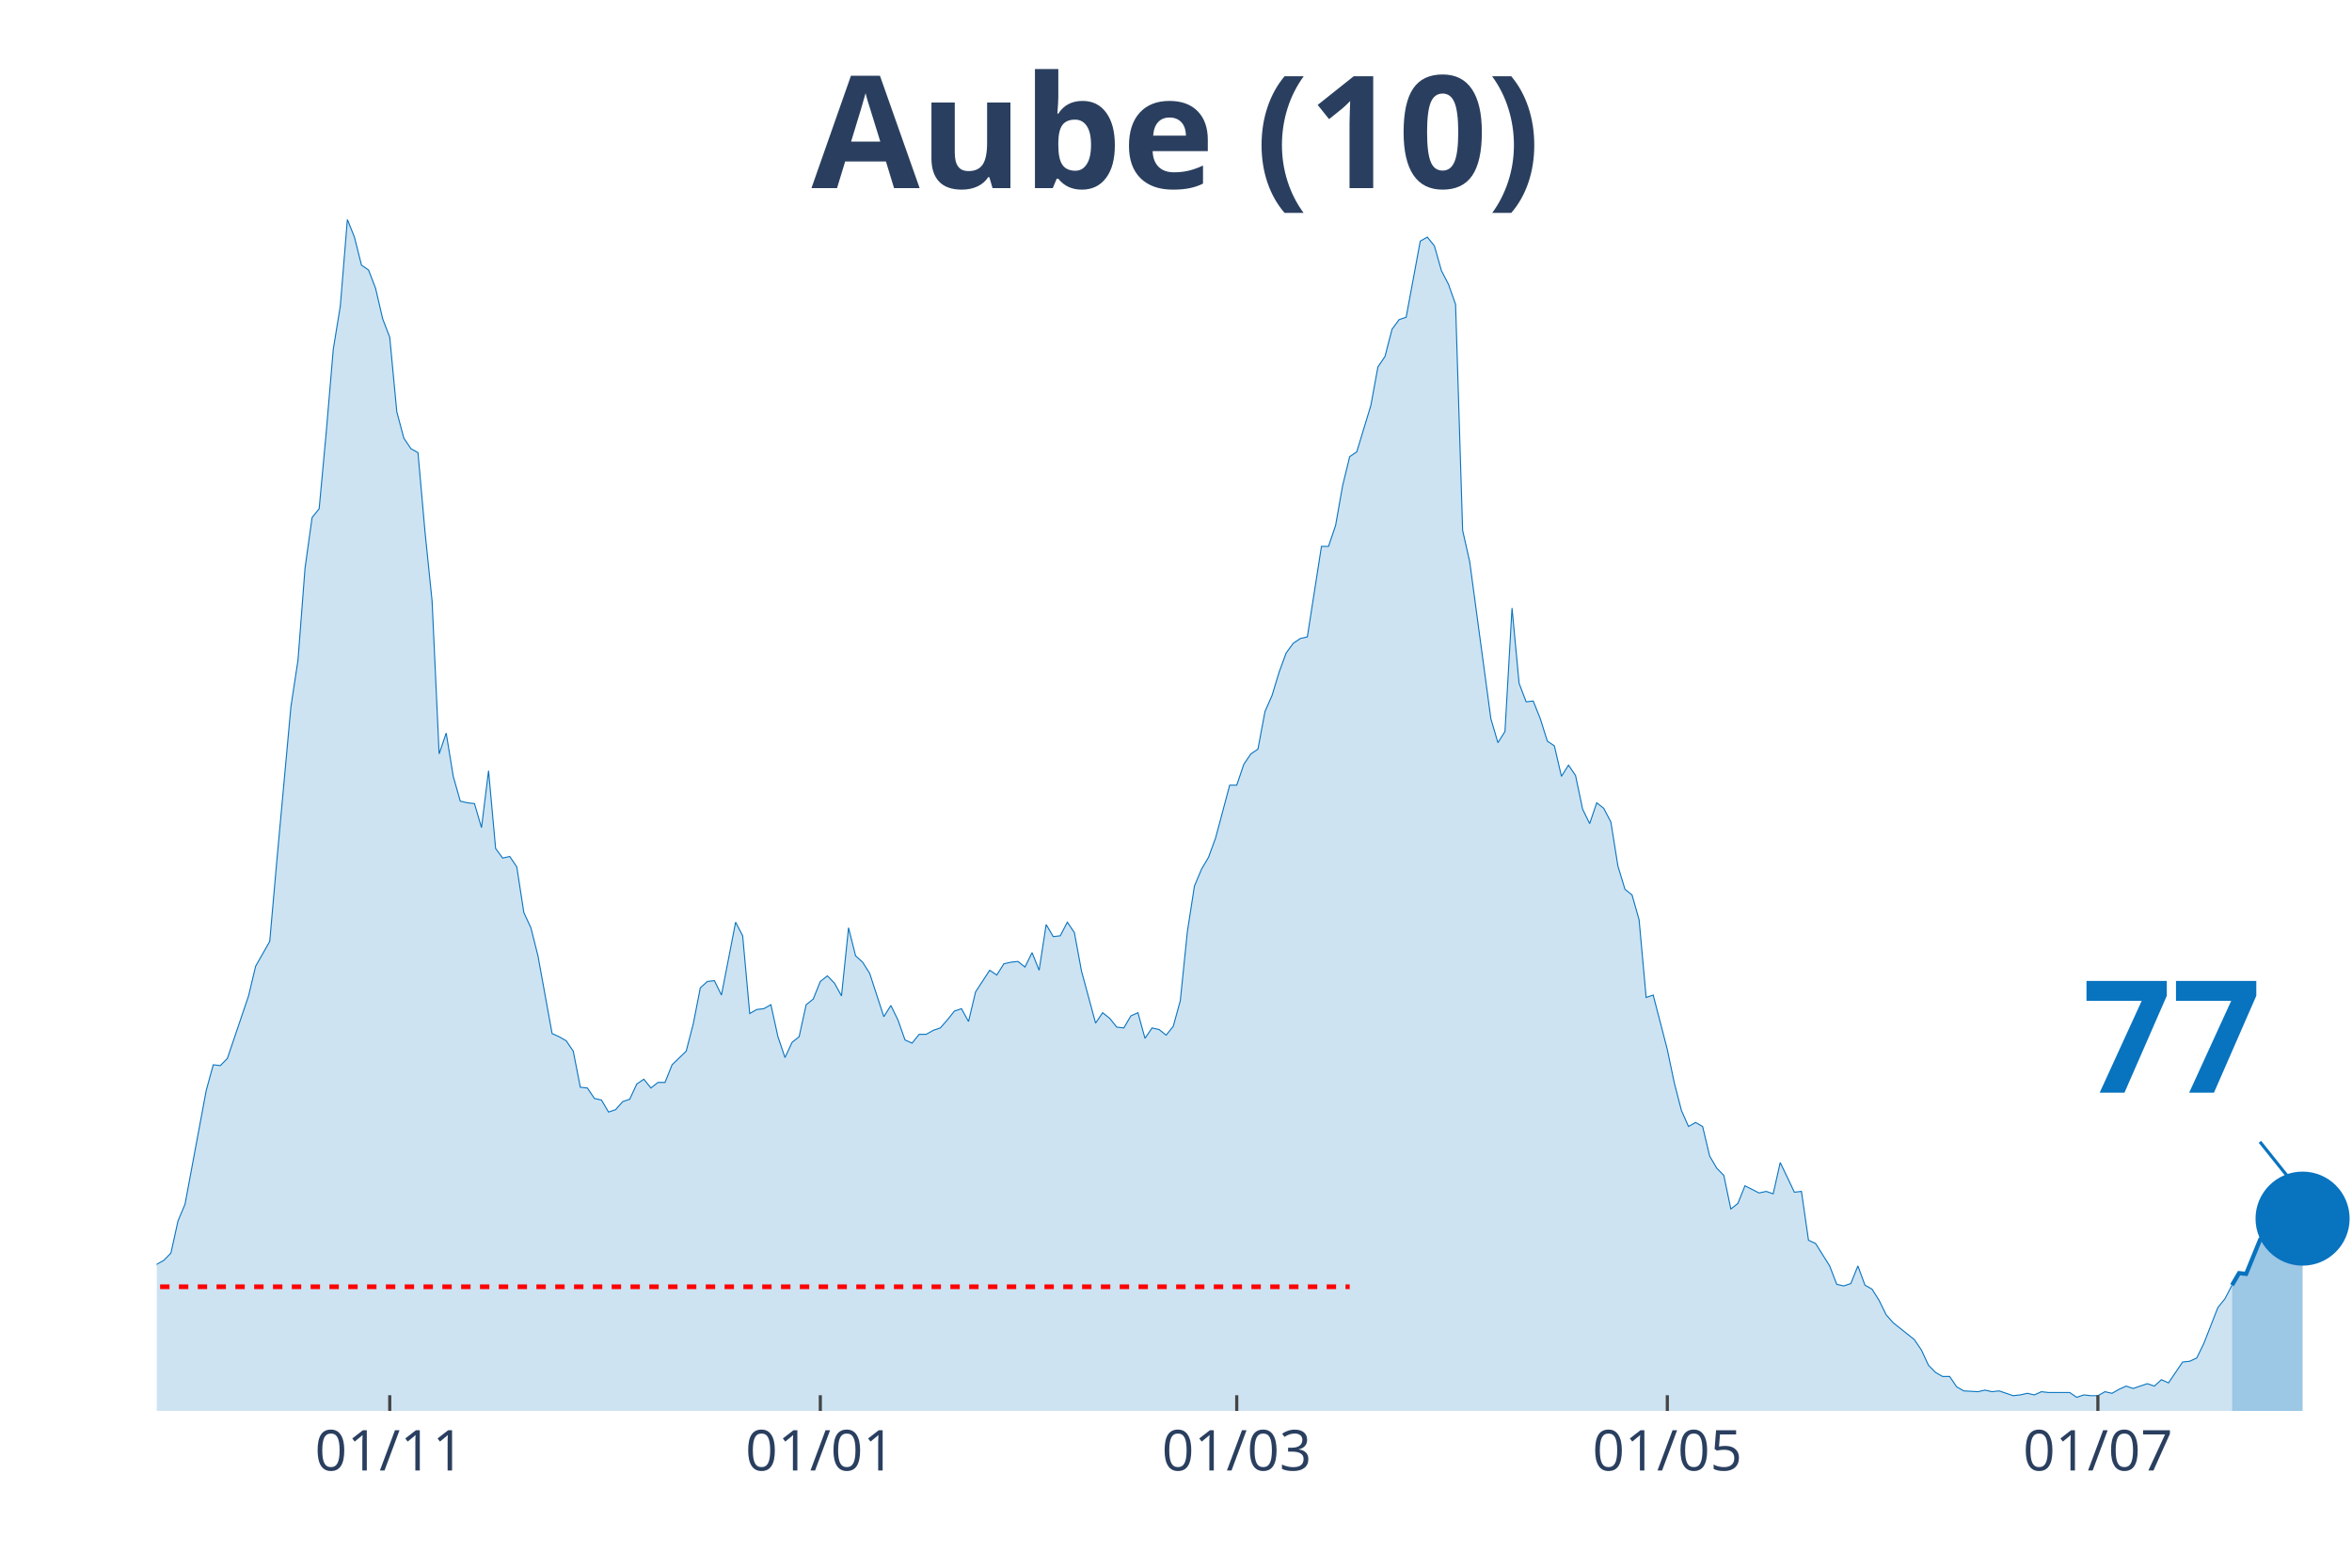
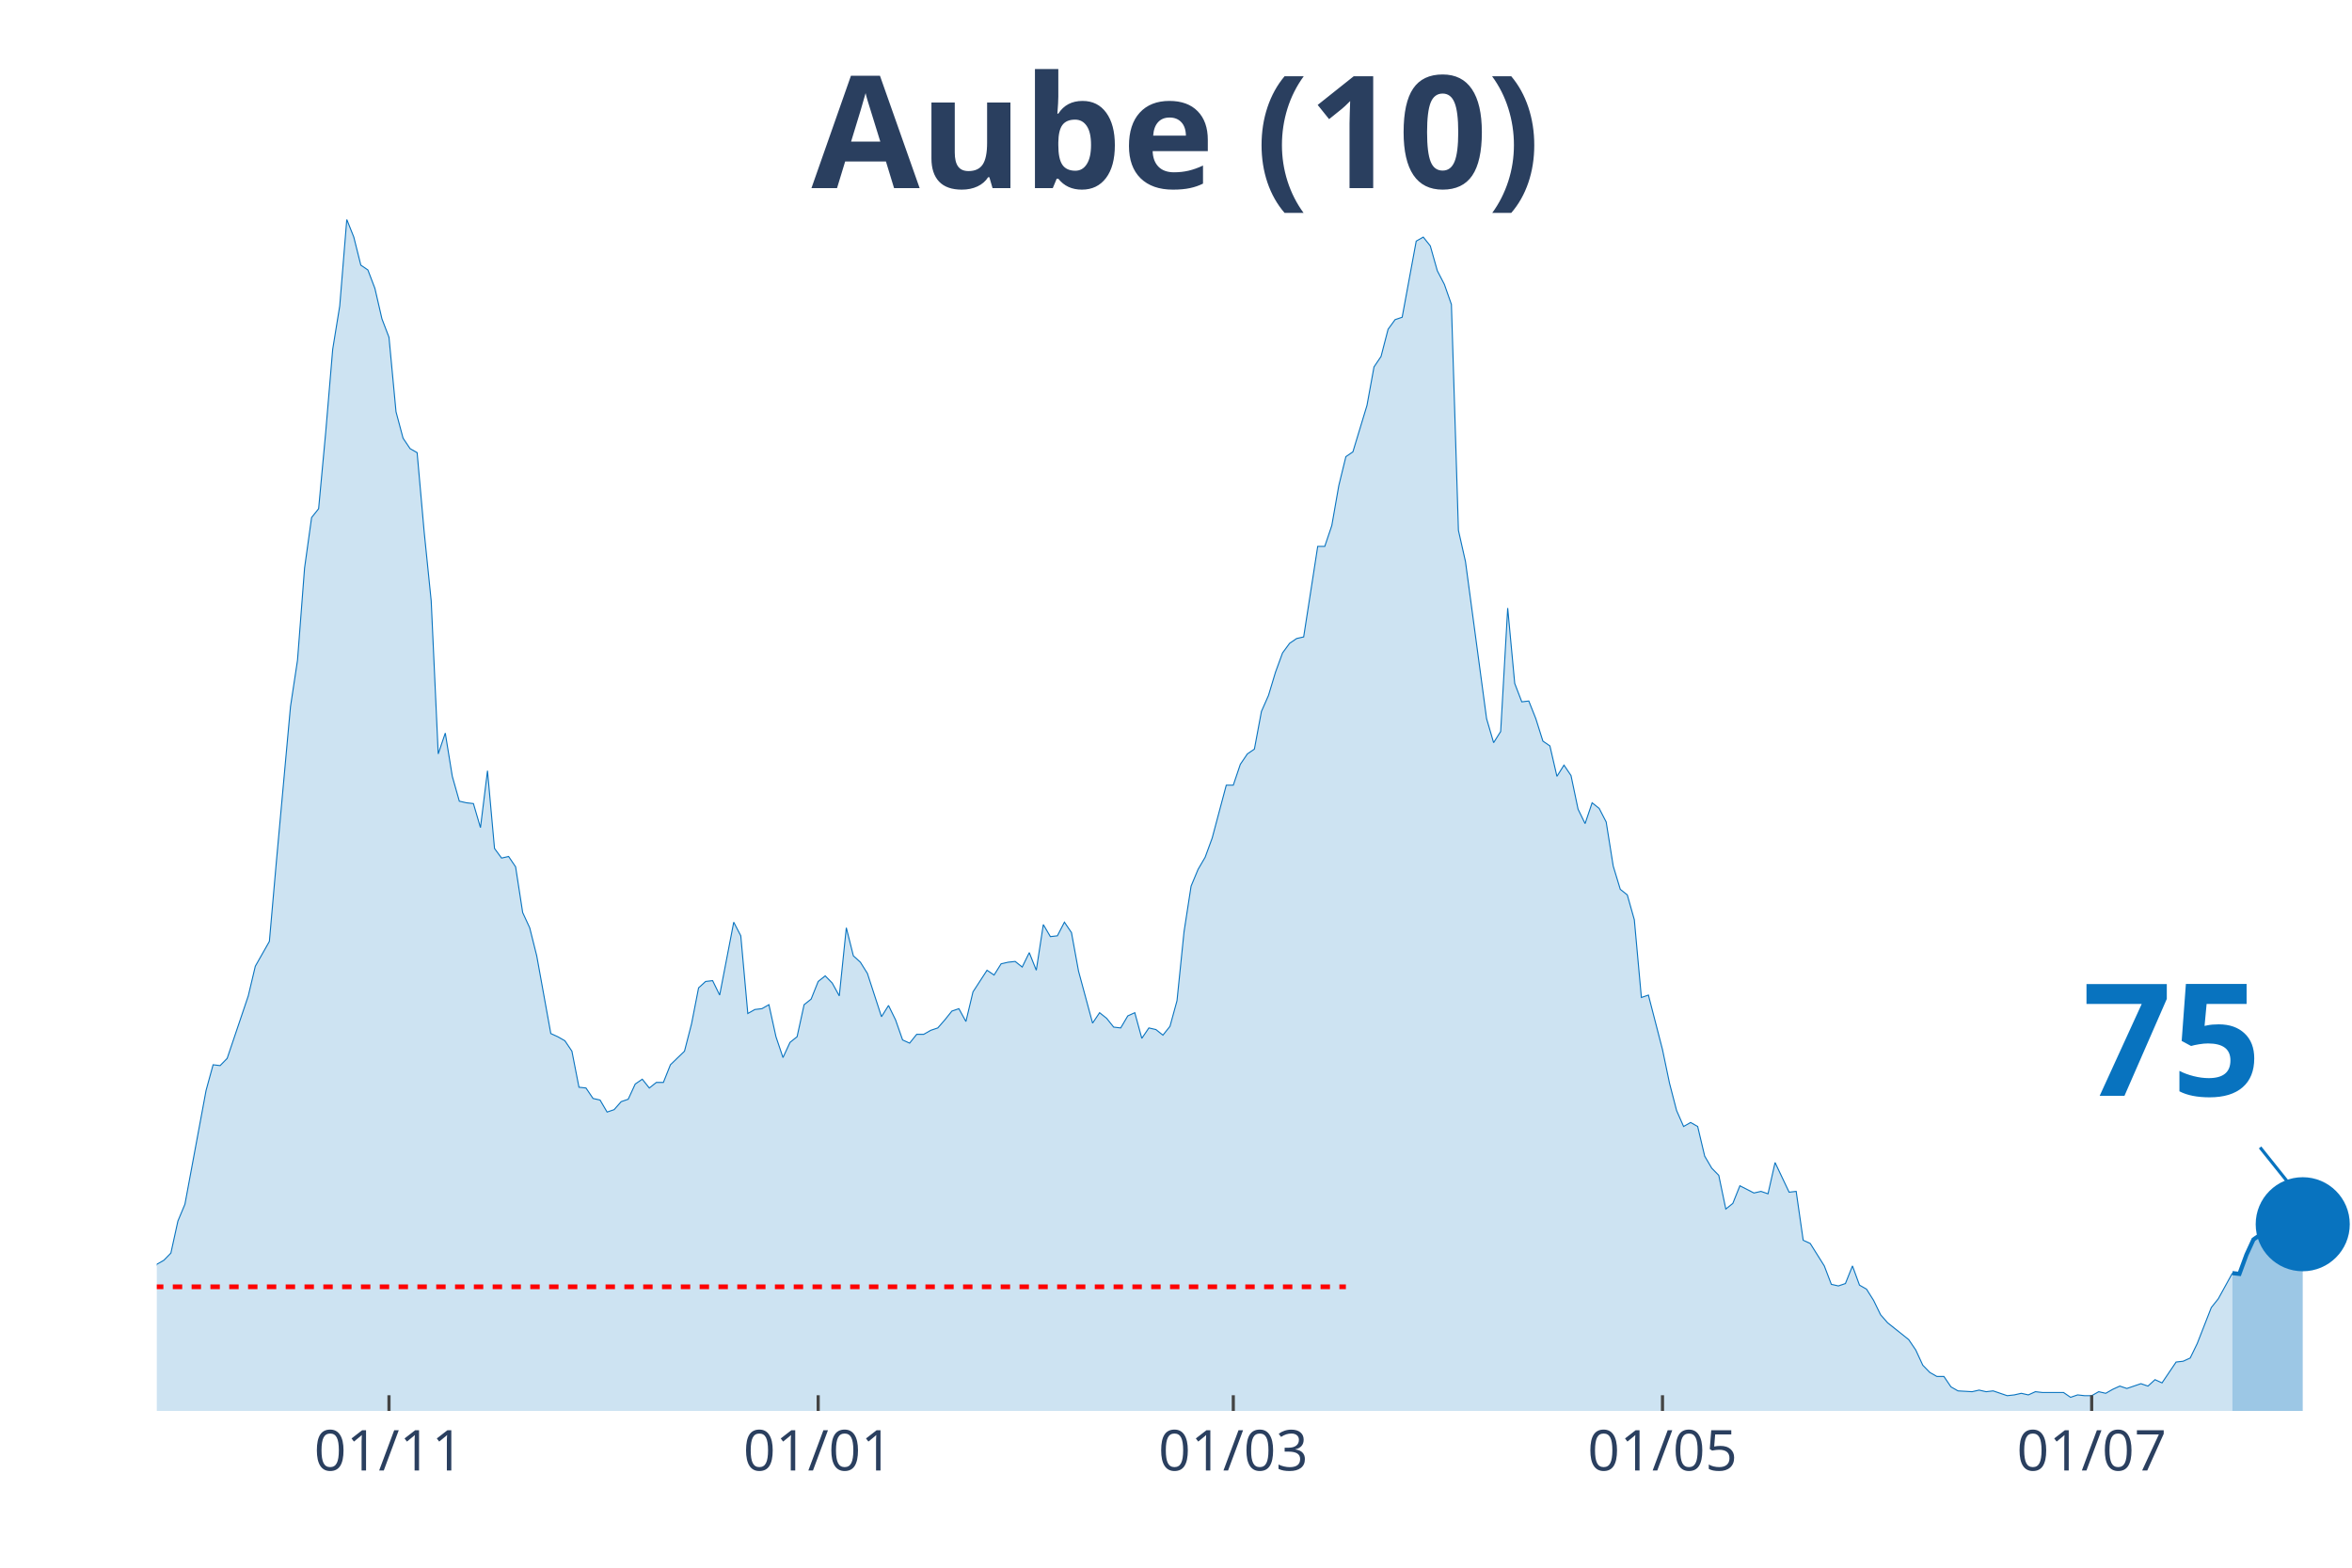
<svg xmlns="http://www.w3.org/2000/svg" class="main-svg" width="1125" height="750" style="" viewBox="0 0 750 500">
  <rect x="0" y="0" width="750" height="500" style="fill: rgb(0, 0, 0); fill-opacity: 0;" />
-   <defs id="defs-912569">
+   <defs id="defs-f64ba1">
    <g class="clips">
-       <clipPath id="clip912569xyplot" class="plotclip">
+       <clipPath id="clipf64ba1xyplot" class="plotclip">
        <rect width="700" height="380" />
      </clipPath>
-       <clipPath class="axesclip" id="clip912569x">
+       <clipPath class="axesclip" id="clipf64ba1x">
        <rect x="50" y="0" width="700" height="500" />
      </clipPath>
-       <clipPath class="axesclip" id="clip912569y">
+       <clipPath class="axesclip" id="clipf64ba1y">
        <rect x="0" y="70" width="750" height="380" />
      </clipPath>
-       <clipPath class="axesclip" id="clip912569xy">
+       <clipPath class="axesclip" id="clipf64ba1xy">
        <rect x="50" y="70" width="700" height="380" />
      </clipPath>
    </g>
    <g class="gradients" />
  </defs>
  <g class="bglayer">
    <rect class="bg" x="50" y="70" width="700" height="380" style="fill: rgb(0, 0, 0); fill-opacity: 0; stroke-width: 0;" />
  </g>
  <g class="layer-below">
    <g class="imagelayer" />
    <g class="shapelayer" />
  </g>
  <g class="cartesianlayer">
    <g class="subplot xy">
      <g class="layer-subplot">
        <g class="shapelayer" />
        <g class="imagelayer" />
      </g>
      <g class="gridlayer">
        <g class="x">
-           <path class="xgrid crisp" transform="translate(124.28,0)" d="M0,70v380" style="stroke: rgb(255, 255, 255); stroke-opacity: 1; stroke-width: 1px;" />
-           <path class="xgrid crisp" transform="translate(261.58,0)" d="M0,70v380" style="stroke: rgb(255, 255, 255); stroke-opacity: 1; stroke-width: 1px;" />
-           <path class="xgrid crisp" transform="translate(394.37,0)" d="M0,70v380" style="stroke: rgb(255, 255, 255); stroke-opacity: 1; stroke-width: 1px;" />
-           <path class="xgrid crisp" transform="translate(531.67,0)" d="M0,70v380" style="stroke: rgb(255, 255, 255); stroke-opacity: 1; stroke-width: 1px;" />
-           <path class="xgrid crisp" transform="translate(668.97,0)" d="M0,70v380" style="stroke: rgb(255, 255, 255); stroke-opacity: 1; stroke-width: 1px;" />
+           <path class="xgrid crisp" transform="translate(124.04,0)" d="M0,70v380" style="stroke: rgb(255, 255, 255); stroke-opacity: 1; stroke-width: 1px;" />
+           <path class="xgrid crisp" transform="translate(260.9,0)" d="M0,70v380" style="stroke: rgb(255, 255, 255); stroke-opacity: 1; stroke-width: 1px;" />
+           <path class="xgrid crisp" transform="translate(393.27,0)" d="M0,70v380" style="stroke: rgb(255, 255, 255); stroke-opacity: 1; stroke-width: 1px;" />
+           <path class="xgrid crisp" transform="translate(530.13,0)" d="M0,70v380" style="stroke: rgb(255, 255, 255); stroke-opacity: 1; stroke-width: 1px;" />
+           <path class="xgrid crisp" transform="translate(666.99,0)" d="M0,70v380" style="stroke: rgb(255, 255, 255); stroke-opacity: 1; stroke-width: 1px;" />
        </g>
        <g class="y" />
      </g>
      <g class="zerolinelayer" />
      <path class="xlines-below" />
      <path class="ylines-below" />
      <g class="overlines-below" />
      <g class="xaxislayer-below" />
      <g class="yaxislayer-below" />
      <g class="overaxes-below" />
-       <g class="plot" transform="translate(50, 70)" clip-path="url('#clip912569xyplot')">
+       <g class="plot" transform="translate(50, 70)" clip-path="url('#clipf64ba1xyplot')">
        <g class="scatterlayer mlayer">
-           <g class="trace scatter trace685e1f" style="stroke-miterlimit: 2;">
+           <g class="trace scatter tracef22922" style="stroke-miterlimit: 2;">
            <g class="fills">
              <g>
-                 <path class="js-fill" d="M661.74,380L-306.11,380L-306.11,376.17L-299.36,375.66L-297.11,375.4L-270.1,377.19L-267.85,378.47L-238.59,378.72L-236.33,378.47L-202.57,379.49L-200.32,379.49L-162.06,377.44L-159.81,378.21L-141.8,377.19L-139.55,376.68L-130.55,375.66L-128.3,373.61L-114.79,373.87L-112.54,373.87L-108.04,370.29L-105.79,370.29L-101.29,362.88L-99.04,359.05L-96.78,358.53L-94.53,360.07L-90.03,359.05L-87.78,362.62L-83.28,363.13L-81.03,363.64L-72.03,359.56L-69.77,359.3L-67.52,359.81L-65.27,358.02L-63.02,357.51L-60.77,360.32L-56.27,362.11L-54.02,358.79L-49.52,351.89L-47.27,351.89L-40.51,345.76L-38.26,344.73L-33.76,348.57L-31.51,348.06L-29.26,343.97L-27.01,344.48L-24.76,343.71L-22.51,344.73L-20.26,343.2L-18.01,340.39L-15.76,340.9L-13.5,342.95L-11.25,343.97L-9,342.18L-6.75,340.65L-4.5,340.65L-2.25,340.39L0,333.23L2.25,331.96L4.5,329.66L6.75,319.44L9,314.07L15.76,277.78L18.01,269.6L20.26,269.86L22.51,267.56L29.26,247.63L31.51,238.17L36.01,230.25L38.26,204.69L42.77,155.37L45.02,140.55L47.27,111.16L49.52,95.06L51.77,92.25L54.02,67.98L56.27,41.4L58.52,27.6L60.77,0L63.02,5.62L65.27,14.57L67.52,16.1L69.77,21.98L72.03,31.69L74.28,37.57L76.53,61.33L78.78,69.76L81.03,73.09L83.28,74.36L85.53,99.66L87.78,121.64L90.03,170.45L92.28,163.81L94.53,177.61L96.78,185.53L99.04,186.04L101.29,186.29L103.54,193.96L105.79,175.82L108.04,200.61L110.29,203.67L112.54,203.16L114.79,206.48L117.04,221.05L119.29,225.9L121.54,234.85L126.05,259.64L128.3,260.66L130.55,261.94L132.8,265.26L135.05,276.76L137.3,277.01L139.55,280.34L141.8,280.85L144.05,284.68L146.3,283.91L148.55,281.36L150.8,280.59L153.05,275.74L155.31,274.2L157.56,277.01L159.81,275.23L162.06,275.23L164.31,269.6L168.81,265.26L171.06,256.57L173.31,245.07L175.56,243.03L177.81,242.77L180.06,247.37L184.57,224.12L186.82,228.46L189.07,253.25L191.32,251.97L193.57,251.71L195.82,250.44L198.07,260.66L200.32,267.3L202.57,262.45L204.82,260.66L207.07,250.44L209.32,248.65L211.58,243.03L213.83,241.24L216.08,243.54L218.33,247.63L220.58,225.9L222.83,234.85L225.08,236.89L227.33,240.47L231.83,254.27L234.08,250.69L236.33,255.29L238.59,261.68L240.84,262.7L243.09,259.89L245.34,259.89L247.59,258.61L249.84,257.85L252.09,255.29L254.34,252.48L256.59,251.71L258.84,255.8L261.09,246.35L265.59,239.45L267.85,240.98L270.1,237.4L272.35,236.89L274.6,236.64L276.85,238.43L279.1,233.83L281.35,239.45L283.6,224.88L285.85,228.72L288.1,228.46L290.35,224.12L292.6,227.44L294.86,239.7L299.36,256.31L301.61,252.99L303.86,254.78L306.11,257.59L308.36,257.85L310.61,254.01L312.86,252.99L315.11,261.17L317.36,257.85L319.61,258.36L321.86,260.15L324.12,257.34L326.37,249.16L328.62,227.18L330.87,212.62L333.12,207.25L335.37,203.42L337.62,197.28L342.12,180.42L344.37,180.42L346.62,173.77L348.87,170.45L351.13,168.92L353.38,156.91L355.63,151.8L357.88,144.38L360.13,138.25L362.38,135.18L364.63,133.65L366.88,133.14L371.38,104.26L373.63,104.26L375.88,97.62L378.14,84.84L380.39,75.64L382.64,74.11L387.14,59.29L389.39,47.02L391.64,43.7L393.89,35.01L396.14,31.94L398.39,31.18L402.89,6.9L405.14,5.62L407.4,8.43L409.65,16.36L411.9,20.7L414.15,27.09L416.4,99.15L418.65,109.12L425.4,159.21L427.65,166.87L429.9,163.3L432.15,123.94L434.41,147.96L436.66,153.84L438.91,153.58L441.16,159.21L443.41,166.36L445.66,167.9L447.91,177.61L450.16,174.03L452.41,177.35L454.66,188.08L456.91,192.68L459.16,186.04L461.41,187.83L463.67,192.17L465.92,206.23L468.17,213.64L470.42,215.43L472.67,223.35L474.92,248.14L477.17,247.37L481.67,264.75L483.92,275.48L486.17,284.17L488.42,289.28L490.68,288L492.93,289.28L495.18,298.74L497.43,302.57L499.68,304.87L501.93,315.6L504.18,313.81L506.43,308.19L510.93,310.49L513.18,309.98L515.43,310.75L517.68,300.78L522.19,310.24L524.44,309.98L526.69,325.57L528.94,326.59L533.44,333.75L535.69,339.62L537.94,340.13L540.19,339.37L542.44,333.75L544.69,339.88L546.95,341.16L549.2,344.73L551.45,349.33L553.7,351.89L560.45,357.26L562.7,360.58L564.95,365.43L567.2,367.73L569.45,369.01L571.7,369.01L573.95,372.33L576.21,373.61L580.71,373.87L582.96,373.36L585.21,373.87L587.46,373.61L591.96,375.14L594.21,374.89L596.46,374.38L598.71,374.89L600.96,373.87L603.22,374.12L609.97,374.12L612.22,375.66L614.47,374.89L616.72,375.14L618.97,375.14L621.22,373.87L623.47,374.38L625.72,373.1L627.97,372.08L630.23,372.84L634.73,371.31L636.98,372.08L639.23,370.03L641.48,371.06L645.98,364.41L648.23,364.16L650.48,363.13L652.73,358.53L657.23,347.03L659.49,344.22L661.74,339.88" style="fill: rgb(8, 115, 191); fill-opacity: 0.2; stroke-width: 0;" />
+                 <path class="js-fill" d="M661.86,380L-305.13,380L-305.13,376.17L-298.4,375.66L-296.15,375.4L-269.23,377.19L-266.99,378.47L-237.82,378.72L-235.58,378.47L-201.92,379.49L-199.68,379.49L-161.54,377.44L-159.29,378.21L-141.35,377.19L-139.1,376.68L-130.13,375.66L-127.88,373.61L-114.42,373.87L-112.18,373.87L-109.94,370.29L-107.69,370.29L-105.45,370.29L-103.21,364.41L-100.96,362.88L-98.72,359.05L-96.47,358.53L-94.23,360.07L-89.74,359.05L-87.5,362.62L-83.01,363.13L-80.77,363.64L-71.79,359.56L-69.55,359.3L-67.31,359.81L-65.06,358.02L-62.82,357.51L-60.58,360.32L-56.09,362.11L-53.85,358.79L-49.36,351.89L-47.12,351.89L-40.38,345.76L-38.14,344.73L-33.65,348.57L-31.41,348.06L-29.17,343.97L-26.92,344.48L-24.68,343.71L-22.44,344.73L-20.19,343.2L-17.95,340.39L-15.71,340.9L-13.46,342.95L-11.22,343.97L-8.97,342.18L-6.73,340.65L-4.49,340.65L-2.24,340.39L0,333.23L2.24,331.96L4.49,329.66L6.73,319.44L8.97,314.07L15.71,277.78L17.95,269.6L20.19,269.86L22.44,267.56L29.17,247.63L31.41,238.17L35.9,230.25L38.14,204.69L42.63,155.37L44.87,140.55L47.12,111.16L49.36,95.06L51.6,92.25L53.85,67.98L56.09,41.4L58.33,27.6L60.58,0L62.82,5.62L65.06,14.57L67.31,16.1L69.55,21.98L71.79,31.69L74.04,37.57L76.28,61.33L78.53,69.76L80.77,73.09L83.01,74.36L85.26,99.66L87.5,121.64L89.74,170.45L91.99,163.81L94.23,177.61L96.47,185.53L98.72,186.04L100.96,186.29L103.21,193.96L105.45,175.82L107.69,200.61L109.94,203.67L112.18,203.16L114.42,206.48L116.67,221.05L118.91,225.9L121.15,234.85L125.64,259.64L127.88,260.66L130.13,261.94L132.37,265.26L134.62,276.76L136.86,277.01L139.1,280.34L141.35,280.85L143.59,284.68L145.83,283.91L148.08,281.36L150.32,280.59L152.56,275.74L154.81,274.2L157.05,277.01L159.29,275.23L161.54,275.23L163.78,269.6L168.27,265.26L170.51,256.57L172.76,245.07L175,243.03L177.24,242.77L179.49,247.37L183.97,224.12L186.22,228.46L188.46,253.25L190.71,251.97L192.95,251.71L195.19,250.44L197.44,260.66L199.68,267.3L201.92,262.45L204.17,260.66L206.41,250.44L208.65,248.65L210.9,243.03L213.14,241.24L215.38,243.54L217.63,247.63L219.87,225.9L222.12,234.85L224.36,236.89L226.6,240.47L231.09,254.27L233.33,250.69L235.58,255.29L237.82,261.68L240.06,262.7L242.31,259.89L244.55,259.89L246.79,258.61L249.04,257.85L251.28,255.29L253.53,252.48L255.77,251.71L258.01,255.8L260.26,246.35L264.74,239.45L266.99,240.98L269.23,237.4L271.47,236.89L273.72,236.64L275.96,238.43L278.21,233.83L280.45,239.45L282.69,224.88L284.94,228.72L287.18,228.46L289.42,224.12L291.67,227.44L293.91,239.7L298.4,256.31L300.64,252.99L302.88,254.78L305.13,257.59L307.37,257.85L309.62,254.01L311.86,252.99L314.1,261.17L316.35,257.85L318.59,258.36L320.83,260.15L323.08,257.34L325.32,249.16L327.56,227.18L329.81,212.62L332.05,207.25L334.29,203.42L336.54,197.28L341.03,180.42L343.27,180.42L345.51,173.77L347.76,170.45L350,168.92L352.24,156.91L354.49,151.8L356.73,144.38L358.97,138.25L361.22,135.18L363.46,133.65L365.71,133.14L370.19,104.26L372.44,104.26L374.68,97.62L376.92,84.84L379.17,75.64L381.41,74.11L385.9,59.29L388.14,47.02L390.38,43.7L392.63,35.01L394.87,31.94L397.12,31.18L401.6,6.9L403.85,5.62L406.09,8.43L408.33,16.36L410.58,20.7L412.82,27.09L415.06,99.15L417.31,109.12L424.04,159.21L426.28,166.87L428.53,163.3L430.77,123.94L433.01,147.96L435.26,153.84L437.5,153.58L439.74,159.21L441.99,166.36L444.23,167.9L446.47,177.61L448.72,174.03L450.96,177.35L453.21,188.08L455.45,192.68L457.69,186.04L459.94,187.83L462.18,192.17L464.42,206.23L466.67,213.64L468.91,215.43L471.15,223.35L473.4,248.14L475.64,247.37L480.13,264.75L482.37,275.48L484.62,284.17L486.86,289.28L489.1,288L491.35,289.28L493.59,298.74L495.83,302.57L498.08,304.87L500.32,315.6L502.56,313.81L504.81,308.19L509.29,310.49L511.54,309.98L513.78,310.75L516.03,300.78L520.51,310.24L522.76,309.98L525,325.57L527.24,326.59L531.73,333.75L533.97,339.62L536.22,340.13L538.46,339.37L540.71,333.75L542.95,339.88L545.19,341.16L547.44,344.73L549.68,349.33L551.92,351.89L558.65,357.26L560.9,360.58L563.14,365.43L565.38,367.73L567.63,369.01L569.87,369.01L572.12,372.33L574.36,373.61L578.85,373.87L581.09,373.36L583.33,373.87L585.58,373.61L590.06,375.14L592.31,374.89L594.55,374.38L596.79,374.89L599.04,373.87L601.28,374.12L608.01,374.12L610.26,375.66L612.5,374.89L614.74,375.14L616.99,375.14L619.23,373.87L621.47,374.38L623.72,373.1L625.96,372.08L628.21,372.84L632.69,371.31L634.94,372.08L637.18,370.03L639.42,371.06L643.91,364.41L646.15,364.16L648.4,363.13L650.64,358.53L655.13,347.03L657.37,344.22L661.86,336.05" style="fill: rgb(8, 115, 191); fill-opacity: 0.2; stroke-width: 0;" />
              </g>
            </g>
            <g class="errorbars" />
            <g class="lines">
-               <path class="js-line" d="M-306.11,376.17L-299.36,375.66L-297.11,375.4L-270.1,377.19L-267.85,378.47L-238.59,378.72L-236.33,378.47L-202.57,379.49L-200.32,379.49L-162.06,377.44L-159.81,378.21L-141.8,377.19L-139.55,376.68L-130.55,375.66L-128.3,373.61L-114.79,373.87L-112.54,373.87L-108.04,370.29L-105.79,370.29L-101.29,362.88L-99.04,359.05L-96.78,358.53L-94.53,360.07L-90.03,359.05L-87.78,362.62L-83.28,363.13L-81.03,363.64L-72.03,359.56L-69.77,359.3L-67.52,359.81L-65.27,358.02L-63.02,357.51L-60.77,360.32L-56.27,362.11L-54.02,358.79L-49.52,351.89L-47.27,351.89L-40.51,345.76L-38.26,344.73L-33.76,348.57L-31.51,348.06L-29.26,343.97L-27.01,344.48L-24.76,343.71L-22.51,344.73L-20.26,343.2L-18.01,340.39L-15.76,340.9L-13.5,342.95L-11.25,343.97L-9,342.18L-6.75,340.65L-4.5,340.65L-2.25,340.39L0,333.23L2.25,331.96L4.5,329.66L6.75,319.44L9,314.07L15.76,277.78L18.01,269.6L20.26,269.86L22.51,267.56L29.26,247.63L31.51,238.17L36.01,230.25L38.26,204.69L42.77,155.37L45.02,140.55L47.27,111.16L49.52,95.06L51.77,92.25L54.02,67.98L56.27,41.4L58.52,27.6L60.77,0L63.02,5.62L65.27,14.57L67.52,16.1L69.77,21.98L72.03,31.69L74.28,37.57L76.53,61.33L78.78,69.76L81.03,73.09L83.28,74.36L85.53,99.66L87.78,121.64L90.03,170.45L92.28,163.81L94.53,177.61L96.78,185.53L99.04,186.04L101.29,186.29L103.54,193.96L105.79,175.82L108.04,200.61L110.29,203.67L112.54,203.16L114.79,206.48L117.04,221.05L119.29,225.9L121.54,234.85L126.05,259.64L128.3,260.66L130.55,261.94L132.8,265.26L135.05,276.76L137.3,277.01L139.55,280.34L141.8,280.85L144.05,284.68L146.3,283.91L148.55,281.36L150.8,280.59L153.05,275.74L155.31,274.2L157.56,277.01L159.81,275.23L162.06,275.23L164.31,269.6L168.81,265.26L171.06,256.57L173.31,245.07L175.56,243.03L177.81,242.77L180.06,247.37L184.57,224.12L186.82,228.46L189.07,253.25L191.32,251.97L193.57,251.71L195.82,250.44L198.07,260.66L200.32,267.3L202.57,262.45L204.82,260.66L207.07,250.44L209.32,248.65L211.58,243.03L213.83,241.24L216.08,243.54L218.33,247.63L220.58,225.9L222.83,234.85L225.08,236.89L227.33,240.47L231.83,254.27L234.08,250.69L236.33,255.29L238.59,261.68L240.84,262.7L243.09,259.89L245.34,259.89L247.59,258.61L249.84,257.85L252.09,255.29L254.34,252.48L256.59,251.71L258.84,255.8L261.09,246.35L265.59,239.45L267.85,240.98L270.1,237.4L272.35,236.89L274.6,236.64L276.85,238.43L279.1,233.83L281.35,239.45L283.6,224.88L285.85,228.72L288.1,228.46L290.35,224.12L292.6,227.44L294.86,239.7L299.36,256.31L301.61,252.99L303.86,254.78L306.11,257.59L308.36,257.85L310.61,254.01L312.86,252.99L315.11,261.17L317.36,257.85L319.61,258.36L321.86,260.15L324.12,257.34L326.37,249.16L328.62,227.18L330.87,212.62L333.12,207.25L335.37,203.42L337.62,197.28L342.12,180.42L344.37,180.42L346.62,173.77L348.87,170.45L351.13,168.92L353.38,156.91L355.63,151.8L357.88,144.38L360.13,138.25L362.38,135.18L364.63,133.65L366.88,133.14L371.38,104.26L373.63,104.26L375.88,97.62L378.14,84.84L380.39,75.64L382.64,74.11L387.14,59.29L389.39,47.02L391.64,43.7L393.89,35.01L396.14,31.94L398.39,31.18L402.89,6.9L405.14,5.62L407.4,8.43L409.65,16.36L411.9,20.7L414.15,27.09L416.4,99.15L418.65,109.12L425.4,159.21L427.65,166.87L429.9,163.3L432.15,123.94L434.41,147.96L436.66,153.84L438.91,153.58L441.16,159.21L443.41,166.36L445.66,167.9L447.91,177.61L450.16,174.03L452.41,177.35L454.66,188.08L456.91,192.68L459.16,186.04L461.41,187.83L463.67,192.17L465.92,206.23L468.17,213.64L470.42,215.43L472.67,223.35L474.92,248.14L477.17,247.37L481.67,264.75L483.92,275.48L486.17,284.17L488.42,289.28L490.68,288L492.93,289.28L495.18,298.74L497.43,302.57L499.68,304.87L501.93,315.6L504.18,313.81L506.43,308.19L510.93,310.49L513.18,309.98L515.43,310.75L517.68,300.78L522.19,310.24L524.44,309.98L526.69,325.57L528.94,326.59L533.44,333.75L535.69,339.62L537.94,340.13L540.19,339.37L542.44,333.75L544.69,339.88L546.95,341.16L549.2,344.73L551.45,349.33L553.7,351.89L560.45,357.26L562.7,360.58L564.95,365.43L567.2,367.73L569.45,369.01L571.7,369.01L573.95,372.33L576.21,373.61L580.71,373.87L582.96,373.36L585.21,373.87L587.46,373.61L591.96,375.14L594.21,374.89L596.46,374.38L598.71,374.89L600.96,373.87L603.22,374.12L609.97,374.12L612.22,375.66L614.47,374.89L616.72,375.14L618.97,375.14L621.22,373.87L623.47,374.38L625.72,373.1L627.97,372.08L630.23,372.84L634.73,371.31L636.98,372.08L639.23,370.03L641.48,371.06L645.98,364.41L648.23,364.16L650.48,363.13L652.73,358.53L657.23,347.03L659.49,344.22L661.74,339.88" style="vector-effect: non-scaling-stroke; fill: none; stroke: rgb(8, 115, 191); stroke-opacity: 1; stroke-width: 0.5px; opacity: 1;" />
+               <path class="js-line" d="M-305.13,376.17L-298.4,375.66L-296.15,375.4L-269.23,377.19L-266.99,378.47L-237.82,378.72L-235.58,378.47L-201.92,379.49L-199.68,379.49L-161.54,377.44L-159.29,378.21L-141.35,377.19L-139.1,376.68L-130.13,375.66L-127.88,373.61L-114.42,373.87L-112.18,373.87L-109.94,370.29L-107.69,370.29L-105.45,370.29L-103.21,364.41L-100.96,362.88L-98.72,359.05L-96.47,358.53L-94.23,360.07L-89.74,359.05L-87.5,362.62L-83.01,363.13L-80.77,363.64L-71.79,359.56L-69.55,359.3L-67.31,359.81L-65.06,358.02L-62.82,357.51L-60.58,360.32L-56.09,362.11L-53.85,358.79L-49.36,351.89L-47.12,351.89L-40.38,345.76L-38.14,344.73L-33.65,348.57L-31.41,348.06L-29.17,343.97L-26.92,344.48L-24.68,343.71L-22.44,344.73L-20.19,343.2L-17.95,340.39L-15.71,340.9L-13.46,342.95L-11.22,343.97L-8.97,342.18L-6.73,340.65L-4.49,340.65L-2.24,340.39L0,333.23L2.24,331.96L4.49,329.66L6.73,319.44L8.97,314.07L15.71,277.78L17.95,269.6L20.19,269.86L22.44,267.56L29.17,247.63L31.41,238.17L35.9,230.25L38.14,204.69L42.63,155.37L44.87,140.55L47.12,111.16L49.36,95.06L51.6,92.25L53.85,67.98L56.09,41.4L58.33,27.6L60.58,0L62.82,5.62L65.06,14.57L67.31,16.1L69.55,21.98L71.79,31.69L74.04,37.57L76.28,61.33L78.53,69.76L80.77,73.09L83.01,74.36L85.26,99.66L87.5,121.64L89.74,170.45L91.99,163.81L94.23,177.61L96.47,185.53L98.72,186.04L100.96,186.29L103.21,193.96L105.45,175.82L107.69,200.61L109.94,203.67L112.18,203.16L114.42,206.48L116.67,221.05L118.91,225.9L121.15,234.85L125.64,259.64L127.88,260.66L130.13,261.94L132.37,265.26L134.62,276.76L136.86,277.01L139.1,280.34L141.35,280.85L143.59,284.68L145.83,283.91L148.08,281.36L150.32,280.59L152.56,275.74L154.81,274.2L157.05,277.01L159.29,275.23L161.54,275.23L163.78,269.6L168.27,265.26L170.51,256.57L172.76,245.07L175,243.03L177.24,242.77L179.49,247.37L183.97,224.12L186.22,228.46L188.46,253.25L190.71,251.97L192.95,251.71L195.19,250.44L197.44,260.66L199.68,267.3L201.92,262.45L204.17,260.66L206.41,250.44L208.65,248.65L210.9,243.03L213.14,241.24L215.38,243.54L217.63,247.63L219.87,225.9L222.12,234.85L224.36,236.89L226.6,240.47L231.09,254.27L233.33,250.69L235.58,255.29L237.82,261.68L240.06,262.7L242.31,259.89L244.55,259.89L246.79,258.61L249.04,257.85L251.28,255.29L253.53,252.48L255.77,251.71L258.01,255.8L260.26,246.35L264.74,239.45L266.99,240.98L269.23,237.4L271.47,236.89L273.72,236.64L275.96,238.43L278.21,233.83L280.45,239.45L282.69,224.88L284.94,228.72L287.18,228.46L289.42,224.12L291.67,227.44L293.91,239.7L298.4,256.31L300.64,252.99L302.88,254.78L305.13,257.59L307.37,257.85L309.62,254.01L311.86,252.99L314.1,261.17L316.35,257.85L318.59,258.36L320.83,260.15L323.08,257.34L325.32,249.16L327.56,227.18L329.81,212.62L332.05,207.25L334.29,203.42L336.54,197.28L341.03,180.42L343.27,180.42L345.51,173.77L347.76,170.45L350,168.92L352.24,156.91L354.49,151.8L356.73,144.38L358.97,138.25L361.22,135.18L363.46,133.65L365.71,133.14L370.19,104.26L372.44,104.26L374.68,97.62L376.92,84.84L379.17,75.64L381.41,74.11L385.9,59.29L388.14,47.02L390.38,43.7L392.63,35.01L394.87,31.94L397.12,31.18L401.6,6.9L403.85,5.62L406.09,8.43L408.33,16.36L410.58,20.7L412.82,27.09L415.06,99.15L417.31,109.12L424.04,159.21L426.28,166.87L428.53,163.3L430.77,123.94L433.01,147.96L435.26,153.84L437.5,153.58L439.74,159.21L441.99,166.36L444.23,167.9L446.47,177.61L448.72,174.03L450.96,177.35L453.21,188.08L455.45,192.68L457.69,186.04L459.94,187.83L462.18,192.17L464.42,206.23L466.67,213.64L468.91,215.43L471.15,223.35L473.4,248.14L475.64,247.37L480.13,264.75L482.37,275.48L484.62,284.17L486.86,289.28L489.1,288L491.35,289.28L493.59,298.74L495.83,302.57L498.08,304.87L500.32,315.6L502.56,313.81L504.81,308.19L509.29,310.49L511.54,309.98L513.78,310.75L516.03,300.78L520.51,310.24L522.76,309.98L525,325.57L527.24,326.59L531.73,333.75L533.97,339.62L536.22,340.13L538.46,339.37L540.71,333.75L542.95,339.88L545.19,341.16L547.44,344.73L549.68,349.33L551.92,351.89L558.65,357.26L560.9,360.58L563.14,365.43L565.38,367.73L567.63,369.01L569.87,369.01L572.12,372.33L574.36,373.61L578.85,373.87L581.09,373.36L583.33,373.87L585.58,373.61L590.06,375.14L592.31,374.89L594.55,374.38L596.79,374.89L599.04,373.87L601.28,374.12L608.01,374.12L610.26,375.66L612.5,374.89L614.74,375.14L616.99,375.14L619.23,373.87L621.47,374.38L623.72,373.1L625.96,372.08L628.21,372.84L632.69,371.31L634.94,372.08L637.18,370.03L639.42,371.06L643.91,364.41L646.15,364.16L648.4,363.13L650.64,358.53L655.13,347.03L657.37,344.22L661.86,336.05" style="vector-effect: non-scaling-stroke; fill: none; stroke: rgb(8, 115, 191); stroke-opacity: 1; stroke-width: 0.5px; opacity: 1;" />
            </g>
            <g class="points" />
            <g class="text" />
          </g>
-           <g class="trace scatter trace95d28f" style="stroke-miterlimit: 2;">
+           <g class="trace scatter trace6690df" style="stroke-miterlimit: 2;">
            <g class="fills">
              <g>
-                 <path class="js-fill" d="M684.24,380L661.74,380L661.74,339.88L663.99,336.05L666.24,336.3L670.74,325.31L672.99,323.78L679.74,319.69L681.99,319.44L684.24,318.67" style="fill: rgb(8, 115, 191); fill-opacity: 0.4; stroke-width: 0;" />
+                 <path class="js-fill" d="M684.29,380L661.86,380L661.86,336.05L664.1,336.3L666.35,330.17L668.59,325.31L670.83,323.78L677.56,319.69L679.81,319.18L682.05,318.16L684.29,320.46" style="fill: rgb(8, 115, 191); fill-opacity: 0.4; stroke-width: 0;" />
              </g>
            </g>
            <g class="errorbars" />
            <g class="lines">
-               <path class="js-line" d="M661.74,339.88L663.99,336.05L666.24,336.3L670.74,325.31L672.99,323.78L679.74,319.69L681.99,319.44L684.24,318.67" style="vector-effect: non-scaling-stroke; fill: none; stroke: rgb(8, 115, 191); stroke-opacity: 1; stroke-width: 2px; opacity: 1;" />
+               <path class="js-line" d="M661.86,336.05L664.1,336.3L666.35,330.17L668.59,325.31L670.83,323.78L677.56,319.69L679.81,319.18L682.05,318.16L684.29,320.46" style="vector-effect: non-scaling-stroke; fill: none; stroke: rgb(8, 115, 191); stroke-opacity: 1; stroke-width: 2px; opacity: 1;" />
            </g>
            <g class="points" />
            <g class="text" />
          </g>
-           <g class="trace scatter trace195c88" style="stroke-miterlimit: 2; opacity: 1;">
+           <g class="trace scatter trace50fa62" style="stroke-miterlimit: 2; opacity: 1;">
            <g class="fills" />
            <g class="errorbars" />
            <g class="lines" />
            <g class="points">
-               <path class="point" transform="translate(684.24,318.67)" d="M15,0A15,15 0 1,1 0,-15A15,15 0 0,1 15,0Z" style="opacity: 1; stroke-width: 0px; fill: rgb(8, 115, 191); fill-opacity: 1;" />
+               <path class="point" transform="translate(684.29,320.46)" d="M15,0A15,15 0 1,1 0,-15A15,15 0 0,1 15,0Z" style="opacity: 1; stroke-width: 0px; fill: rgb(8, 115, 191); fill-opacity: 1;" />
            </g>
            <g class="text" />
          </g>
        </g>
      </g>
      <g class="overplot" />
      <path class="xlines-above crisp" style="fill: none; stroke-width: 1px; stroke: rgb(0, 0, 0); stroke-opacity: 0;" d="" />
      <path class="ylines-above crisp" style="fill: none;" d="M0,0" />
      <g class="overlines-above" />
      <g class="xaxislayer-above">
-         <path class="xtick ticks crisp" d="M0,450v-5" transform="translate(124.28,0)" style="stroke: rgb(68, 68, 68); stroke-opacity: 1; stroke-width: 1px;" />
-         <path class="xtick ticks crisp" d="M0,450v-5" transform="translate(261.58,0)" style="stroke: rgb(68, 68, 68); stroke-opacity: 1; stroke-width: 1px;" />
-         <path class="xtick ticks crisp" d="M0,450v-5" transform="translate(394.37,0)" style="stroke: rgb(68, 68, 68); stroke-opacity: 1; stroke-width: 1px;" />
-         <path class="xtick ticks crisp" d="M0,450v-5" transform="translate(531.67,0)" style="stroke: rgb(68, 68, 68); stroke-opacity: 1; stroke-width: 1px;" />
-         <path class="xtick ticks crisp" d="M0,450v-5" transform="translate(668.97,0)" style="stroke: rgb(68, 68, 68); stroke-opacity: 1; stroke-width: 1px;" />
+         <path class="xtick ticks crisp" d="M0,450v-5" transform="translate(124.04,0)" style="stroke: rgb(68, 68, 68); stroke-opacity: 1; stroke-width: 1px;" />
+         <path class="xtick ticks crisp" d="M0,450v-5" transform="translate(260.9,0)" style="stroke: rgb(68, 68, 68); stroke-opacity: 1; stroke-width: 1px;" />
+         <path class="xtick ticks crisp" d="M0,450v-5" transform="translate(393.27,0)" style="stroke: rgb(68, 68, 68); stroke-opacity: 1; stroke-width: 1px;" />
+         <path class="xtick ticks crisp" d="M0,450v-5" transform="translate(530.13,0)" style="stroke: rgb(68, 68, 68); stroke-opacity: 1; stroke-width: 1px;" />
+         <path class="xtick ticks crisp" d="M0,450v-5" transform="translate(666.99,0)" style="stroke: rgb(68, 68, 68); stroke-opacity: 1; stroke-width: 1px;" />
        <g class="xtick">
-           <text text-anchor="middle" x="0" y="469" transform="translate(124.28,0)" style="font-family: 'Open Sans', verdana, arial, sans-serif; font-size: 18px; fill: rgb(42, 63, 95); fill-opacity: 1; white-space: pre;">01/11</text>
+           <text text-anchor="middle" x="0" y="469" transform="translate(124.04,0)" style="font-family: 'Open Sans', verdana, arial, sans-serif; font-size: 18px; fill: rgb(42, 63, 95); fill-opacity: 1; white-space: pre;">01/11</text>
        </g>
        <g class="xtick">
-           <text text-anchor="middle" x="0" y="469" transform="translate(261.58,0)" style="font-family: 'Open Sans', verdana, arial, sans-serif; font-size: 18px; fill: rgb(42, 63, 95); fill-opacity: 1; white-space: pre;">01/01</text>
+           <text text-anchor="middle" x="0" y="469" transform="translate(260.9,0)" style="font-family: 'Open Sans', verdana, arial, sans-serif; font-size: 18px; fill: rgb(42, 63, 95); fill-opacity: 1; white-space: pre;">01/01</text>
        </g>
        <g class="xtick">
-           <text text-anchor="middle" x="0" y="469" transform="translate(394.37,0)" style="font-family: 'Open Sans', verdana, arial, sans-serif; font-size: 18px; fill: rgb(42, 63, 95); fill-opacity: 1; white-space: pre;">01/03</text>
+           <text text-anchor="middle" x="0" y="469" transform="translate(393.27,0)" style="font-family: 'Open Sans', verdana, arial, sans-serif; font-size: 18px; fill: rgb(42, 63, 95); fill-opacity: 1; white-space: pre;">01/03</text>
        </g>
        <g class="xtick">
-           <text text-anchor="middle" x="0" y="469" transform="translate(531.67,0)" style="font-family: 'Open Sans', verdana, arial, sans-serif; font-size: 18px; fill: rgb(42, 63, 95); fill-opacity: 1; white-space: pre;">01/05</text>
+           <text text-anchor="middle" x="0" y="469" transform="translate(530.13,0)" style="font-family: 'Open Sans', verdana, arial, sans-serif; font-size: 18px; fill: rgb(42, 63, 95); fill-opacity: 1; white-space: pre;">01/05</text>
        </g>
        <g class="xtick">
-           <text text-anchor="middle" x="0" y="469" transform="translate(668.97,0)" style="font-family: 'Open Sans', verdana, arial, sans-serif; font-size: 18px; fill: rgb(42, 63, 95); fill-opacity: 1; white-space: pre;">01/07</text>
+           <text text-anchor="middle" x="0" y="469" transform="translate(666.99,0)" style="font-family: 'Open Sans', verdana, arial, sans-serif; font-size: 18px; fill: rgb(42, 63, 95); fill-opacity: 1; white-space: pre;">01/07</text>
        </g>
      </g>
      <g class="yaxislayer-above" />
      <g class="overaxes-above" />
    </g>
  </g>
  <g class="polarlayer" />
  <g class="ternarylayer" />
  <g class="geolayer" />
  <g class="funnelarealayer" />
  <g class="pielayer" />
  <g class="treemaplayer" />
  <g class="sunburstlayer" />
  <g class="glimages" />
-   <defs id="topdefs-912569">
+   <defs id="topdefs-f64ba1">
    <g class="clips" />
  </defs>
  <g class="layer-above">
    <g class="imagelayer" />
    <g class="shapelayer">
-       <path data-index="0" fill-rule="evenodd" d="M-1214.95,410.4L430.39,410.4" clip-path="url('#clip912569xy')" style="opacity: 1; stroke: rgb(255, 0, 0); stroke-opacity: 1; fill: rgb(0, 0, 0); fill-opacity: 0; stroke-dasharray: 3px, 3px; stroke-width: 1.5px;" />
+       <path data-index="0" fill-rule="evenodd" d="M-1210.9,410.4L429.17,410.4" clip-path="url('#clipf64ba1xy')" style="opacity: 1; stroke: rgb(255, 0, 0); stroke-opacity: 1; fill: rgb(0, 0, 0); fill-opacity: 0; stroke-dasharray: 3px, 3px; stroke-width: 1.5px;" />
    </g>
  </g>
  <g class="infolayer">
    <g class="g-gtitle">
      <text class="gtitle" x="375" y="25" text-anchor="middle" dy="0.7em" style="font-family: 'Open Sans', verdana, arial, sans-serif; font-size: 50px; fill: rgb(42, 63, 95); opacity: 1; font-weight: normal; white-space: pre;">
        <tspan style="font-weight:bold">Aube (10)</tspan>
      </text>
    </g>
    <g class="g-xtitle" />
    <g class="annotation" data-index="0" style="opacity: 1;">
-       <g class="annotation-text-g" transform="rotate(0,692.24,328.67)">
-         <g class="cursor-pointer" transform="translate(649, 293)">
+       <g class="annotation-text-g" transform="rotate(0,692.29,330.46)">
+         <g class="cursor-pointer" transform="translate(649, 294)">
          <rect class="bg" x="0.5" y="0.5" width="86" height="71" style="stroke-width: 1px; stroke: rgb(0, 0, 0); stroke-opacity: 0; fill: rgb(255, 255, 255); fill-opacity: 0.6;" />
          <text class="annotation-text" text-anchor="middle" x="43.531" y="55.5" style="font-family: 'Open Sans', verdana, arial, sans-serif; font-size: 50px; fill: rgb(8, 115, 191); fill-opacity: 1; white-space: pre;">
-             <tspan style="font-weight:bold">77 </tspan>
+             <tspan style="font-weight:bold">75 </tspan>
          </text>
        </g>
      </g>
      <g class="annotation-arrow-g" style="opacity: 1;">
-         <path d="M720.64,364.17L732.24,378.67" style="stroke-width: 1px; stroke: rgb(8, 115, 191); stroke-opacity: 1; stroke-dasharray: 0px, 0px, 18.569px, 18.569px;" />
+         <path d="M720.69,365.96L732.29,380.46" style="stroke-width: 1px; stroke: rgb(8, 115, 191); stroke-opacity: 1; stroke-dasharray: 0px, 0px, 18.569px, 18.569px;" />
      </g>
    </g>
  </g>
</svg>
